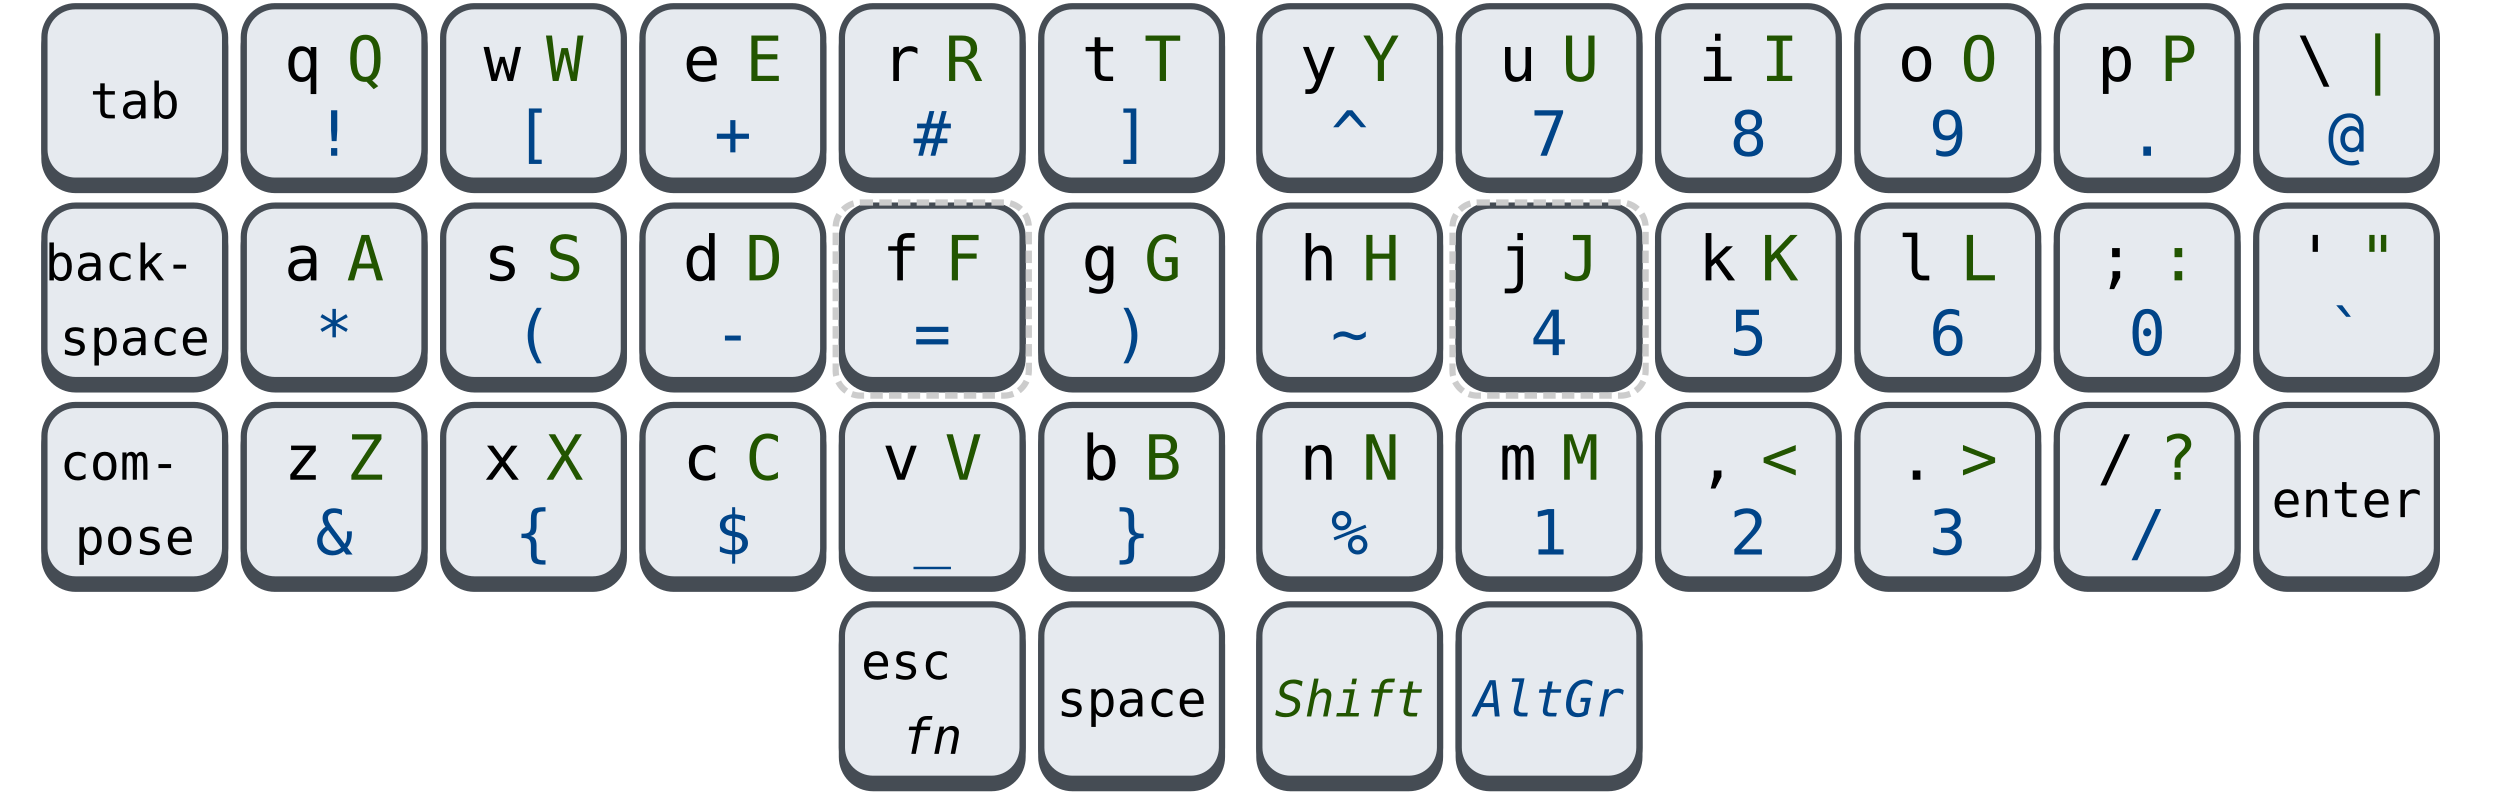
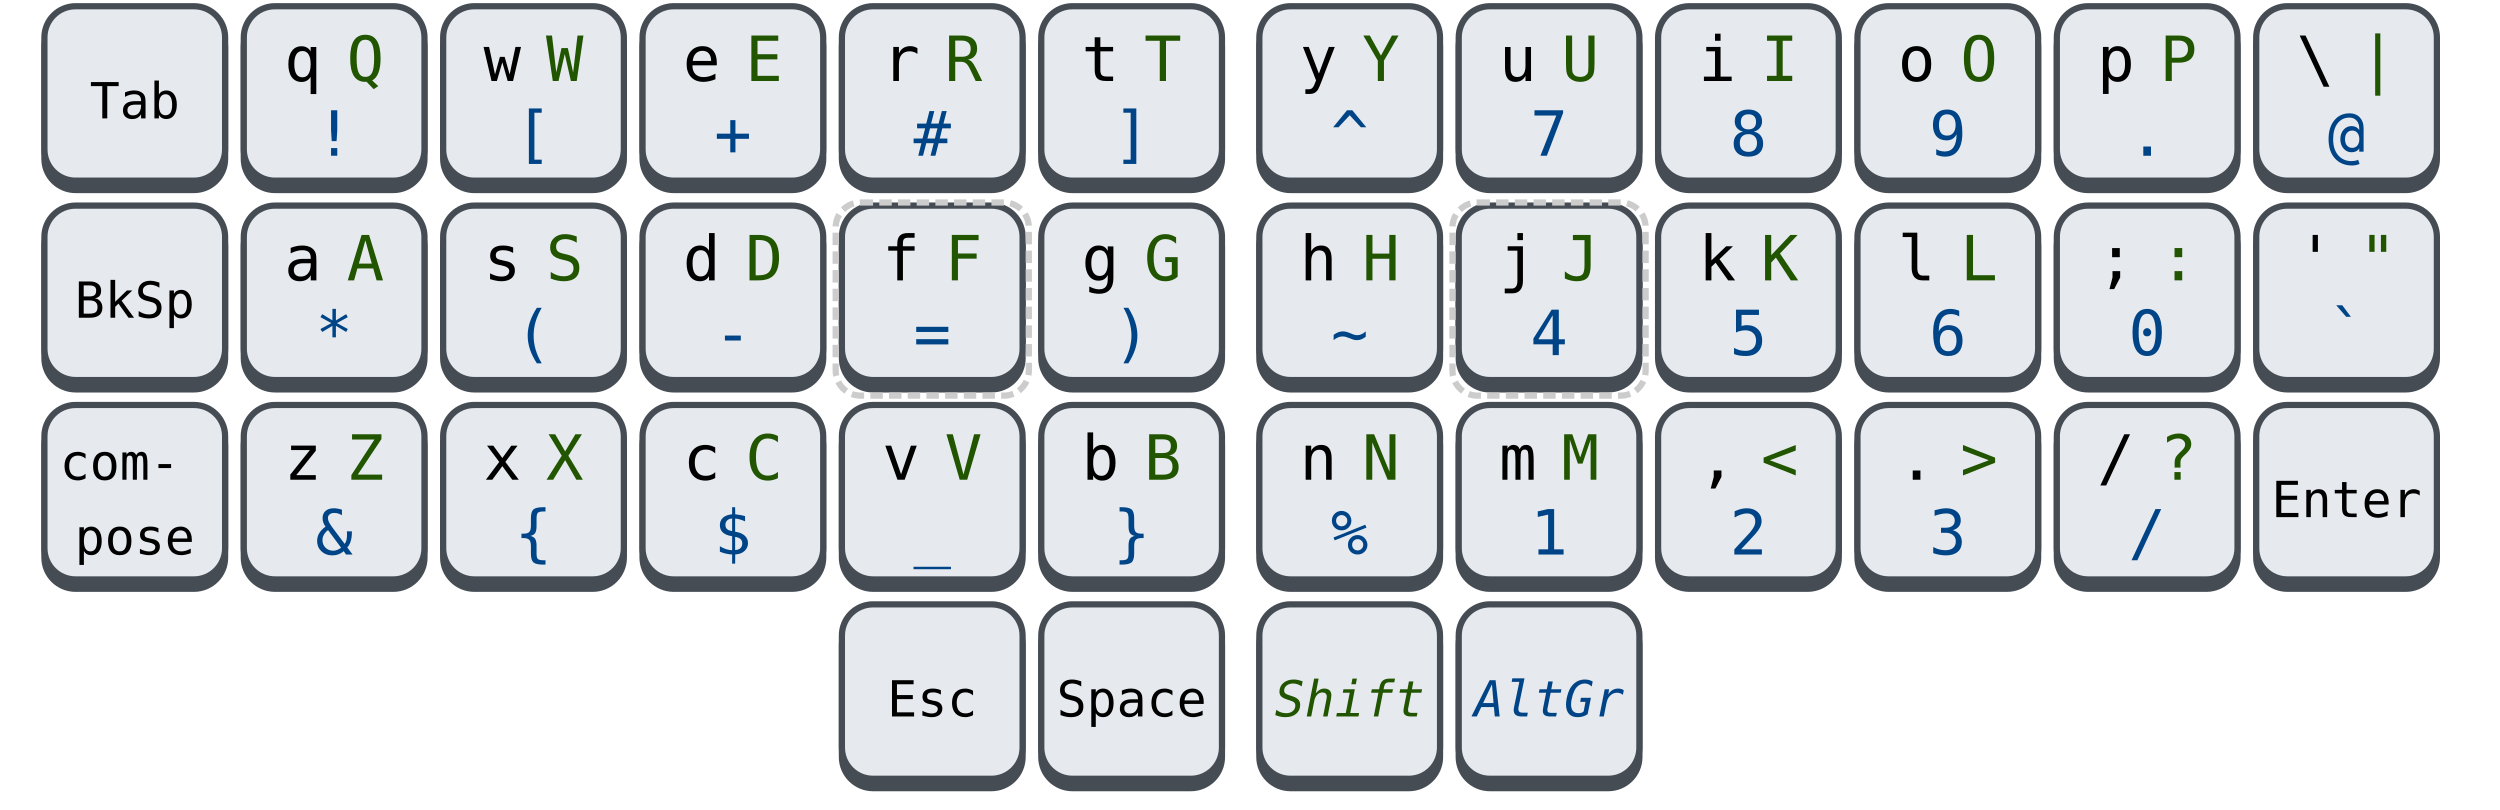
<svg xmlns="http://www.w3.org/2000/svg" width="784" height="254" version="1.1" viewBox="-1 -1 390 130">
  <defs>
    <style type="text/css">
text { font-size: 14px; text-anchor: middle; font-family: monospace; }
.mod { font-style: italic; }
.c0 { transform: translate(15px, 0); }
.c1 { transform: translate(47px, 0); }
.c2 { transform: translate(79px, 0); }
.c3 { transform: translate(111px, 0); }
.c4 { transform: translate(143px, 0); }
.c5 { transform: translate(175px, 0); }
.r0 { transform: translate(0, 18px); }
.r1 { transform: translate(0, 50px); }
.r2 { transform: translate(0, 82px); }
.r3 { transform: translate(0, 114px); }
.tiny { font-size: 8px; }
.tiny text { font-size: 8px; }

g.kb &gt; g &gt; g &gt; text:nth-child(1) {
  font-size: 10px;
  transform: translate(-2px, -6px);
  text-anchor: end;
}
g.kb &gt; g &gt; g &gt; text:nth-child(2) {
  font-size: 10px;
  transform: translate(2px, -6px);
  text-anchor: start;
  fill: #225500;
}
g.kb &gt; g &gt; g &gt; text:nth-child(3) {
  font-size: 10px;
  fill: #004488;
  transform: translate(0px, 6px);
}
.shift {
  fill: #225500;
}
.altgr {
  fill: #004488;
}

</style>
    <g id="key">
      <rect width="29" height="28" ry="5" x="0.5" y="1.5" fill="#454C54" stroke="#454C54" stroke-width="1px" />
      <rect width="29" height="28" ry="5" x="0.5" fill="#E6EAEF" stroke="#454C54" stroke-width="1px" />
    </g>
    <g id="6x1">
      <use href="#key" x="0" y="0" />
      <use href="#key" x="32" y="0" />
      <use href="#key" x="64" y="0" />
      <use href="#key" x="96" y="0" />
      <use href="#key" x="128" y="0" />
      <use href="#key" x="160" y="0" />
    </g>
    <g id="left">
      <use href="#6x1" x="0" y="0" />
      <use href="#6x1" x="0" y="32" />
      <use href="#6x1" x="0" y="64" />
      <use href="#key" x="128" y="96" />
      <use href="#key" x="160" y="96" />
      <rect x="127.5" y="31.5" width="31" height="31" ry="4" fill="none" stroke="#ccc" stroke-dasharray="2,1" />
    </g>
    <g id="right">
      <use href="#6x1" x="0" y="0" />
      <use href="#6x1" x="0" y="32" />
      <use href="#6x1" x="0" y="64" />
      <use href="#key" x="0" y="96" />
      <use href="#key" x="32" y="96" />
      <rect x="31.5" y="31.5" width="31" height="31" ry="4" fill="none" stroke="#ccc" stroke-dasharray="2,1" />
    </g>
  </defs>
  <g class="kb" id="left-keyboard">
    <use href="#left" />
    <g class="r0">
-       <text class="c0 tiny">tab</text>
+       <text class="c0 tiny">Tab</text>
      <g class="c1">
        <text>q</text>
        <text>Q</text>
        <text>!</text>
      </g>
      <g class="c2">
        <text>w</text>
        <text>W</text>
        <text>[</text>
      </g>
      <g class="c3">
        <text>e</text>
        <text>E</text>
        <text>+</text>
      </g>
      <g class="c4">
        <text>r</text>
        <text>R</text>
        <text>#</text>
      </g>
      <g class="c5">
        <text>t</text>
        <text>T</text>
        <text>]</text>
      </g>
    </g>
    <g class="r1">
-       <text class="c0 tiny">
-         <tspan x="0" y="-6">back-</tspan>
-         <tspan x="0" y="6">space</tspan>
-       </text>
+       <text class="c0 tiny">BkSp</text>
      <g class="c1">
        <text>a</text>
        <text>A</text>
        <text>*</text>
      </g>
      <g class="c2">
        <text>s</text>
        <text>S</text>
        <text>(</text>
      </g>
      <g class="c3">
        <text>d</text>
        <text>D</text>
        <text>-</text>
      </g>
      <g class="c4">
        <text>f</text>
        <text>F</text>
        <text>=</text>
      </g>
      <g class="c5">
        <text>g</text>
        <text>G</text>
        <text>)</text>
      </g>
    </g>
    <g class="r2">
      <text class="c0 tiny">
        <tspan x="0" y="-6">com-</tspan>
        <tspan x="0" y="6">pose</tspan>
      </text>
      <g class="c1">
        <text>z</text>
        <text>Z</text>
        <text>&amp;</text>
      </g>
      <g class="c2">
        <text>x</text>
        <text>X</text>
        <text>{</text>
      </g>
      <g class="c3">
        <text>c</text>
        <text>C</text>
        <text>$</text>
      </g>
      <g class="c4">
        <text>v</text>
        <text>V</text>
        <text>_</text>
      </g>
      <g class="c5">
        <text>b</text>
        <text>B</text>
        <text>}</text>
      </g>
    </g>
    <g class="r3">
-       <text class="c4">
-         <tspan x="0" dy="-6" class="tiny">esc</tspan>
-         <tspan x="0" dy="12" class="tiny mod">fn</tspan>
-       </text>
-       <text class="c5 tiny">space</text>
+       <text class="c4 tiny">Esc</text>
+       <text class="c5 tiny">Space</text>
    </g>
  </g>
  <g class="kb" id="right-keyboard" transform="translate(195, 0)">
    <use href="#right" />
    <g class="r0">
      <g class="c0">
        <text>y</text>
        <text>Y</text>
        <text>^</text>
      </g>
      <g class="c1">
        <text>u</text>
        <text>U</text>
        <text>7</text>
      </g>
      <g class="c2">
        <text>i</text>
        <text>I</text>
        <text>8</text>
      </g>
      <g class="c3">
        <text>o</text>
        <text>O</text>
        <text>9</text>
      </g>
      <g class="c4">
        <text>p</text>
        <text>P</text>
        <text>.</text>
      </g>
      <g class="c5">
        <text>\</text>
        <text>|</text>
        <text>@</text>
      </g>
    </g>
    <g class="r1">
      <g class="c0">
        <text>h</text>
        <text>H</text>
        <text>~</text>
      </g>
      <g class="c1">
        <text>j</text>
        <text>J</text>
        <text>4</text>
      </g>
      <g class="c2">
        <text>k</text>
        <text>K</text>
        <text>5</text>
      </g>
      <g class="c3">
        <text>l</text>
        <text>L</text>
        <text>6</text>
      </g>
      <g class="c4">
        <text>;</text>
        <text>:</text>
        <text>0</text>
      </g>
      <g class="c5">
        <text>'</text>
        <text>"</text>
        <text>`</text>
      </g>
    </g>
    <g class="r2">
      <g class="c0">
        <text>n</text>
        <text>N</text>
        <text>%</text>
      </g>
      <g class="c1">
        <text>m</text>
        <text>M</text>
        <text>1</text>
      </g>
      <g class="c2">
        <text>,</text>
        <text>&lt;</text>
        <text>2</text>
      </g>
      <g class="c3">
        <text>.</text>
        <text>&gt;</text>
        <text>3</text>
      </g>
      <g class="c4">
        <text>/</text>
        <text>?</text>
        <text>/</text>
      </g>
-       <text class="c5 tiny">enter</text>
+       <text class="c5 tiny">Enter</text>
    </g>
    <g class="r3">
      <text class="c0 tiny shift mod">Shift</text>
      <text class="c1 tiny altgr mod">AltGr</text>
    </g>
  </g>
</svg>
